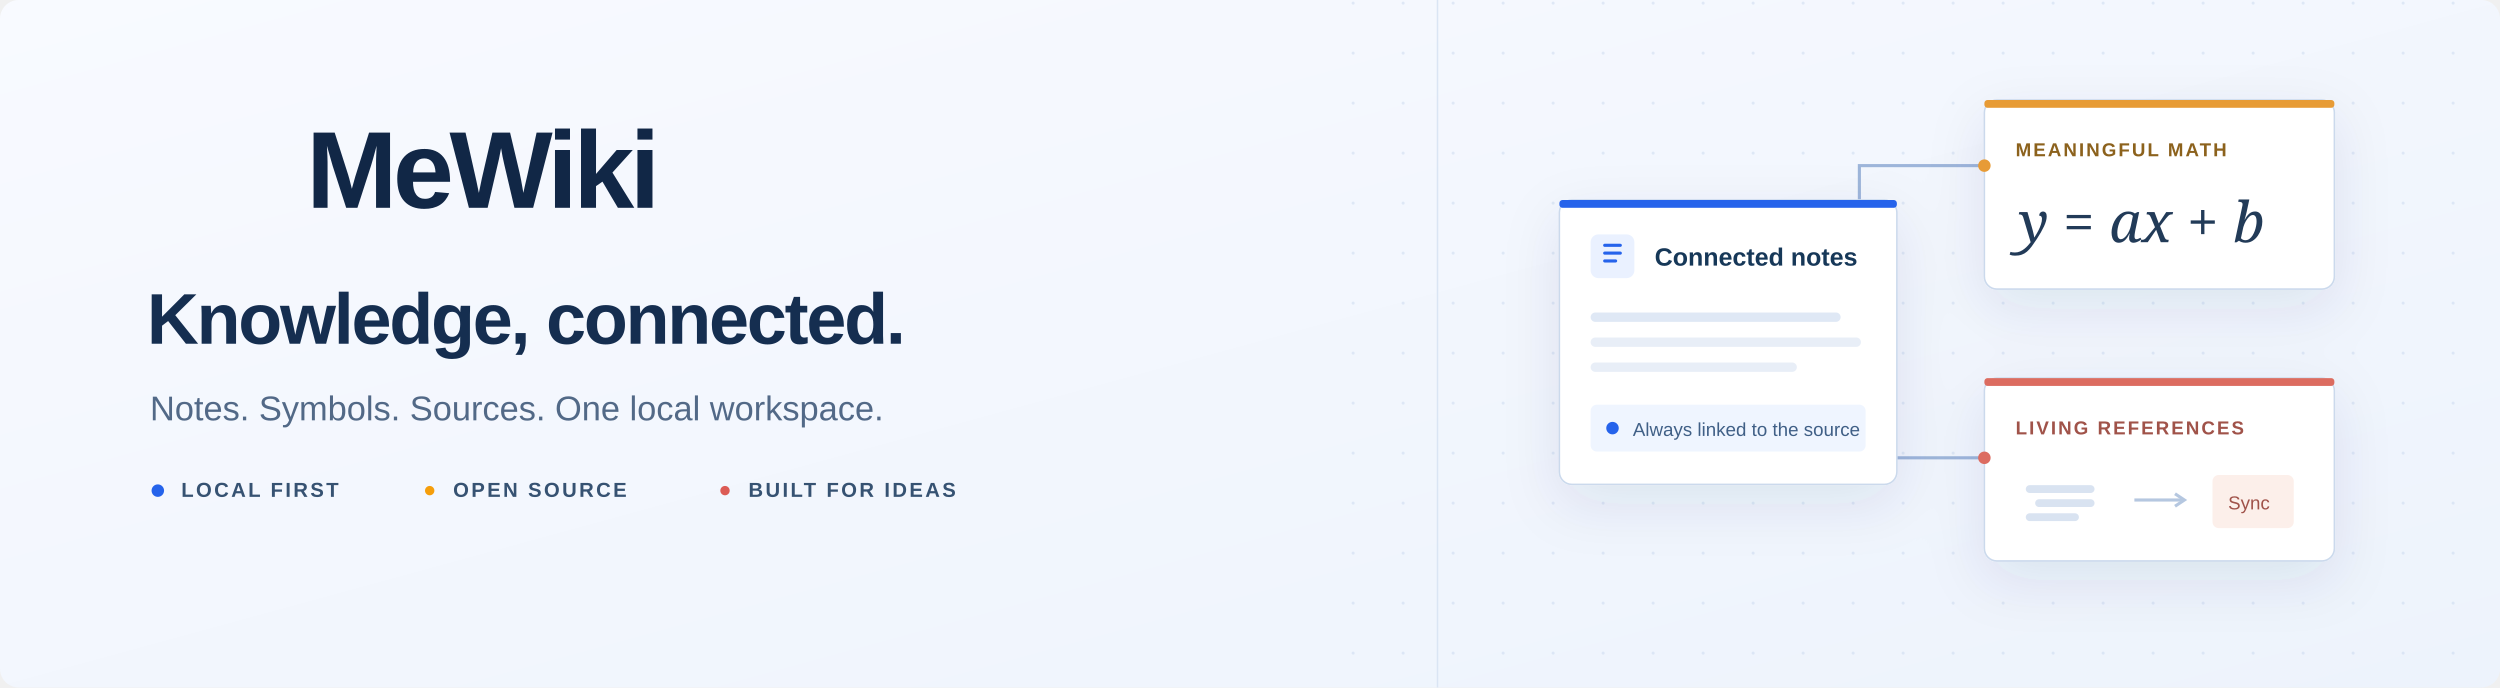
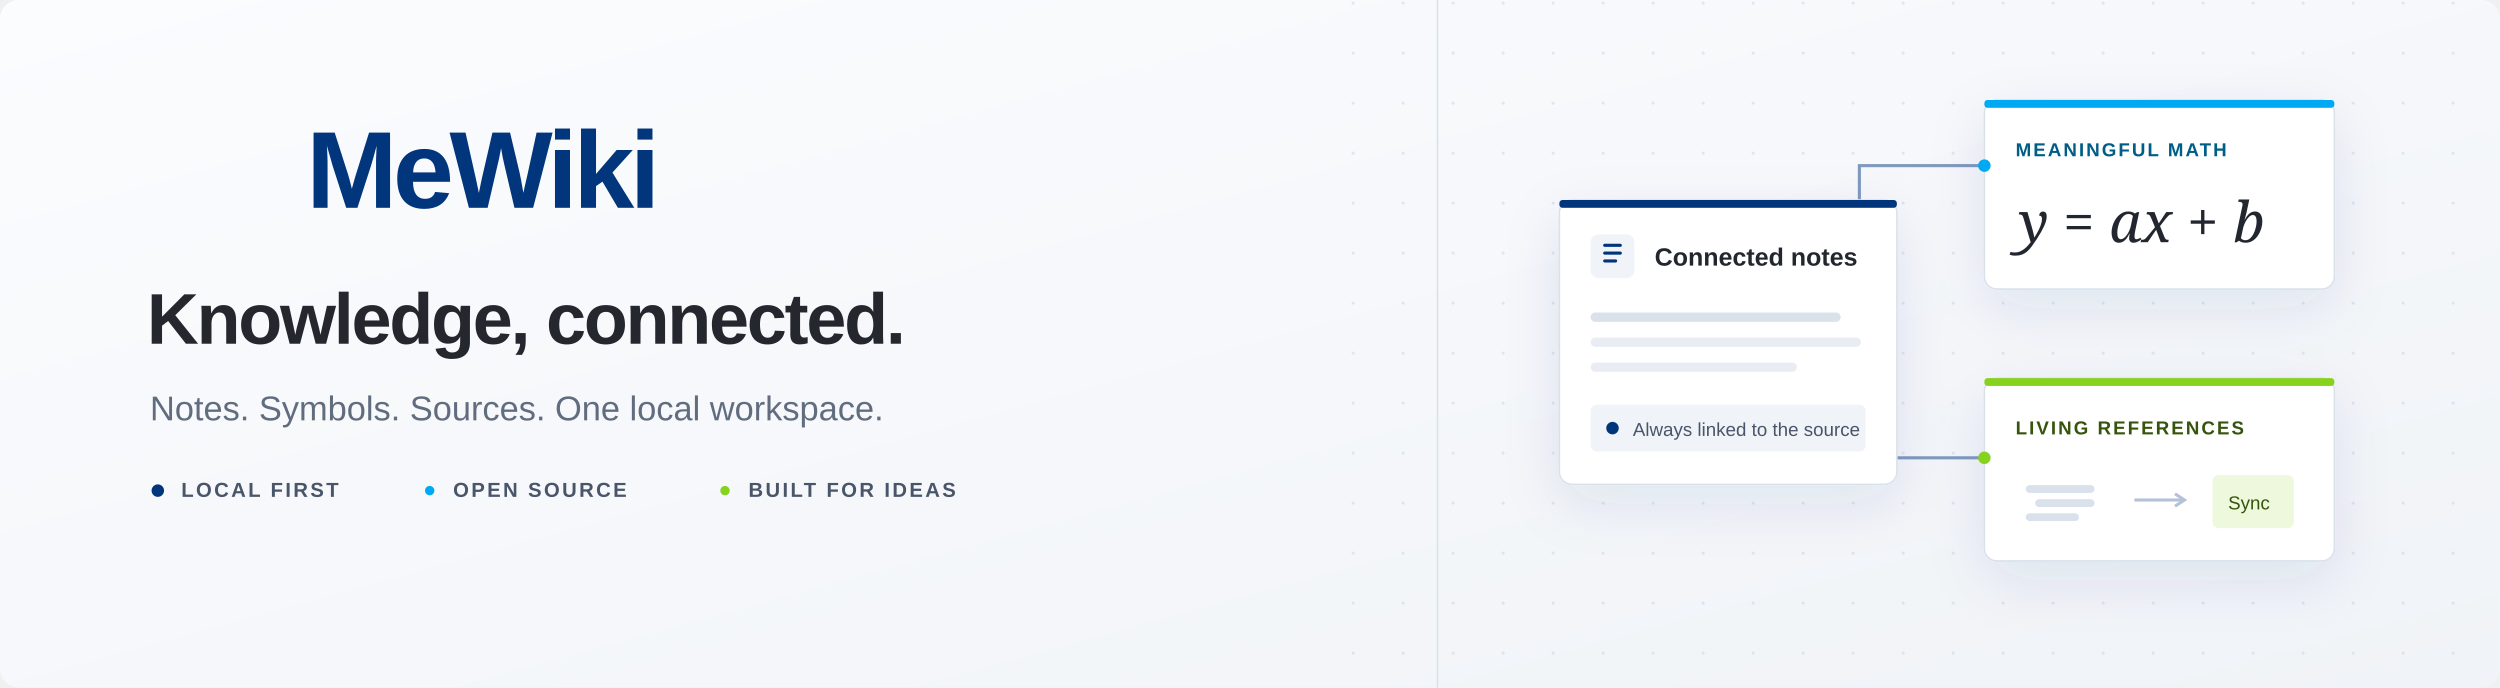
<svg xmlns="http://www.w3.org/2000/svg" width="1600" height="440" viewBox="0 0 1600 440" role="img" aria-labelledby="title description">
  <defs>
    <linearGradient id="bg" x1="0" x2="1" y2="1">
-       <stop stop-color="#f8faff" />
-       <stop offset="1" stop-color="#edf3fc" />
+       <stop stop-color="#fbfcfe" />
+       <stop offset="1" stop-color="#f0f3f7" />
    </linearGradient>
    <pattern id="grid" width="32" height="32" patternUnits="userSpaceOnUse">
-       <circle cx="2" cy="2" r="1" fill="#b8cce9" opacity=".35" />
+       <circle cx="2" cy="2" r="1" fill="#b3c2d8" opacity=".35" />
    </pattern>
    <filter id="shadow" x="-30%" y="-40%" width="170%" height="200%">
-       <feDropShadow dx="0" dy="12" stdDeviation="18" flood-color="#123268" flood-opacity=".09" />
+       <feDropShadow dx="0" dy="12" stdDeviation="18" flood-color="#01357c" flood-opacity=".09" />
    </filter>
  </defs>
  <rect width="1600" height="440" rx="12" fill="url(#bg)" />
  <rect x="850" width="750" height="440" fill="url(#grid)" />
-   <path d="M 920 0 V 440" stroke="#dae5f4" stroke-width="1" />
+   <path d="M 920 0 V 440" stroke="#d9e1eb" stroke-width="1" />
  <g transform="translate(92 72)">{{MEWIKI_CIRCULAR_MARK}}
- <text x="104" y="61" font-family="Segoe UI, Arial, sans-serif" font-size="70" font-weight="700" letter-spacing="-2.8" fill="#112746">MeWiki</text>
+ <text x="104" y="61" font-family="Segoe UI, Arial, sans-serif" font-size="70" font-weight="700" letter-spacing="-2.8" fill="#01357c">MeWiki</text>
  </g>
-   <text x="94" y="220" font-family="Segoe UI, Arial, sans-serif" font-size="46" font-weight="600" letter-spacing="-1.4" fill="#152e50">Knowledge, connected.</text>
-   <text x="96" y="269" font-family="Segoe UI, Arial, sans-serif" font-size="22" fill="#526987">Notes. Symbols. Sources. One local workspace.</text>
+   <text x="94" y="220" font-family="Segoe UI, Arial, sans-serif" font-size="46" font-weight="600" letter-spacing="-1.4" fill="#24282e">Knowledge, connected.</text>
+   <text x="96" y="269" font-family="Segoe UI, Arial, sans-serif" font-size="22" fill="#616d7e">Notes. Symbols. Sources. One local workspace.</text>
  <g transform="translate(96 318)" font-family="Segoe UI, Arial, sans-serif" font-size="13" font-weight="600" letter-spacing="1.5">
-     <circle cx="5" cy="-4" r="4" fill="#2563eb" />
-     <text x="20" fill="#365272">LOCAL FIRST</text>
-     <circle cx="179" cy="-4" r="3" fill="#f59e0b" />
-     <text x="194" fill="#365272">OPEN SOURCE</text>
-     <circle cx="368" cy="-4" r="3" fill="#dc5b55" />
-     <text x="383" fill="#365272">BUILT FOR IDEAS</text>
+     <circle cx="5" cy="-4" r="4" fill="#01357c" />
+     <text x="20" fill="#495569">LOCAL FIRST</text>
+     <circle cx="179" cy="-4" r="3" fill="#00a9f3" />
+     <text x="194" fill="#495569">OPEN SOURCE</text>
+     <circle cx="368" cy="-4" r="3" fill="#86d21f" />
+     <text x="383" fill="#495569">BUILT FOR IDEAS</text>
  </g>
-   <path d="M1112 144 H 1190 V 106 H 1270 M1112 190 H1205 V293 H1270" fill="none" stroke="#9db5da" stroke-width="2" />
+   <path d="M1112 144 H 1190 V 106 H 1270 M1112 190 H1205 V293 H1270" fill="none" stroke="#809abe" stroke-width="2" />
  <g font-family="Segoe UI, Arial, sans-serif" filter="url(#shadow)">
    <g transform="translate(998 128)">
-       <rect width="216" height="182" rx="8" fill="#fff" stroke="#cbd9ec" />
-       <rect x="0" y="0" width="216" height="5" rx="2" fill="#2563eb" />
-       <rect x="20" y="22" width="28" height="28" rx="5" fill="#eaf1ff" />
-       <path d="M29 29 H39 M29 34 H39 M29 39 H36" stroke="#2563eb" stroke-width="2" stroke-linecap="round" />
-       <text x="61" y="42" font-size="16" font-weight="600" fill="#173758">Connected notes</text>
-       <rect x="20" y="72" width="160" height="6" rx="3" fill="#dfe8f5" />
-       <rect x="20" y="88" width="173" height="6" rx="3" fill="#e8eef7" />
-       <rect x="20" y="104" width="132" height="6" rx="3" fill="#e8eef7" />
-       <rect x="20" y="131" width="176" height="30" rx="4" fill="#eff5ff" />
-       <circle cx="34" cy="146" r="4" fill="#2563eb" />
-       <text x="47" y="151" font-size="12" fill="#3f5f86">Always linked to the source</text>
+       <rect width="216" height="182" rx="8" fill="#fff" stroke="#d9e1eb" />
+       <rect x="0" y="0" width="216" height="5" rx="2" fill="#01357c" />
+       <rect x="20" y="22" width="28" height="28" rx="5" fill="#f0f3f7" />
+       <path d="M29 29 H39 M29 34 H39 M29 39 H36" stroke="#01357c" stroke-width="2" stroke-linecap="round" />
+       <text x="61" y="42" font-size="16" font-weight="600" fill="#24282e">Connected notes</text>
+       <rect x="20" y="72" width="160" height="6" rx="3" fill="#d9e1eb" />
+       <rect x="20" y="88" width="173" height="6" rx="3" fill="#e9edf3" />
+       <rect x="20" y="104" width="132" height="6" rx="3" fill="#e9edf3" />
+       <rect x="20" y="131" width="176" height="30" rx="4" fill="#f0f3f7" />
+       <circle cx="34" cy="146" r="4" fill="#01357c" />
+       <text x="47" y="151" font-size="12" fill="#495569">Always linked to the source</text>
    </g>
    <g transform="translate(1270 64)">
-       <rect width="224" height="121" rx="8" fill="#fff" stroke="#cbd9ec" />
-       <rect x="0" y="0" width="224" height="5" rx="2" fill="#e79b36" />
-       <text x="20" y="36" font-size="12" font-weight="600" letter-spacing="1.3" fill="#8c621f">MEANINGFUL MATH</text>
-       <text x="22" y="91" font-family="Georgia, serif" font-style="italic" font-size="36" fill="#223a58">y = ax + b</text>
+       <rect width="224" height="121" rx="8" fill="#fff" stroke="#d9e1eb" />
+       <rect x="0" y="0" width="224" height="5" rx="2" fill="#00a9f3" />
+       <text x="20" y="36" font-size="12" font-weight="600" letter-spacing="1.3" fill="#005d86">MEANINGFUL MATH</text>
+       <text x="22" y="91" font-family="Georgia, serif" font-style="italic" font-size="36" fill="#24282e">y = ax + b</text>
    </g>
    <g transform="translate(1270 242)">
-       <rect width="224" height="117" rx="8" fill="#fff" stroke="#cbd9ec" />
-       <rect x="0" y="0" width="224" height="5" rx="2" fill="#dc6c61" />
-       <text x="20" y="36" font-size="12" font-weight="600" letter-spacing="1.3" fill="#a0524a">LIVING REFERENCES</text>
-       <path d="M29 71 H68 M35 80 H68 M29 89 H58" stroke="#d9e3f1" stroke-width="5" stroke-linecap="round" />
-       <path d="M96 78 H127" stroke="#b5c7e0" stroke-width="2" />
-       <path d="M122 74 L128 78 L122 82" fill="none" stroke="#b5c7e0" stroke-width="2" />
-       <rect x="146" y="62" width="52" height="34" rx="4" fill="#fcefea" />
-       <text x="156" y="84" font-size="12" fill="#a0524a">Sync</text>
+       <rect width="224" height="117" rx="8" fill="#fff" stroke="#d9e1eb" />
+       <rect x="0" y="0" width="224" height="5" rx="2" fill="#86d21f" />
+       <text x="20" y="36" font-size="12" font-weight="600" letter-spacing="1.3" fill="#36540c">LIVING REFERENCES</text>
+       <path d="M29 71 H68 M35 80 H68 M29 89 H58" stroke="#d9e1eb" stroke-width="5" stroke-linecap="round" />
+       <path d="M96 78 H127" stroke="#b3c2d8" stroke-width="2" />
+       <path d="M122 74 L128 78 L122 82" fill="none" stroke="#b3c2d8" stroke-width="2" />
+       <rect x="146" y="62" width="52" height="34" rx="4" fill="#edf8dd" />
+       <text x="156" y="84" font-size="12" fill="#36540c">Sync</text>
    </g>
  </g>
-   <circle cx="1270" cy="106" r="4" fill="#e79b36" />
-   <circle cx="1270" cy="293" r="4" fill="#dc6c61" />
+   <circle cx="1270" cy="106" r="4" fill="#00a9f3" />
+   <circle cx="1270" cy="293" r="4" fill="#86d21f" />
</svg>
